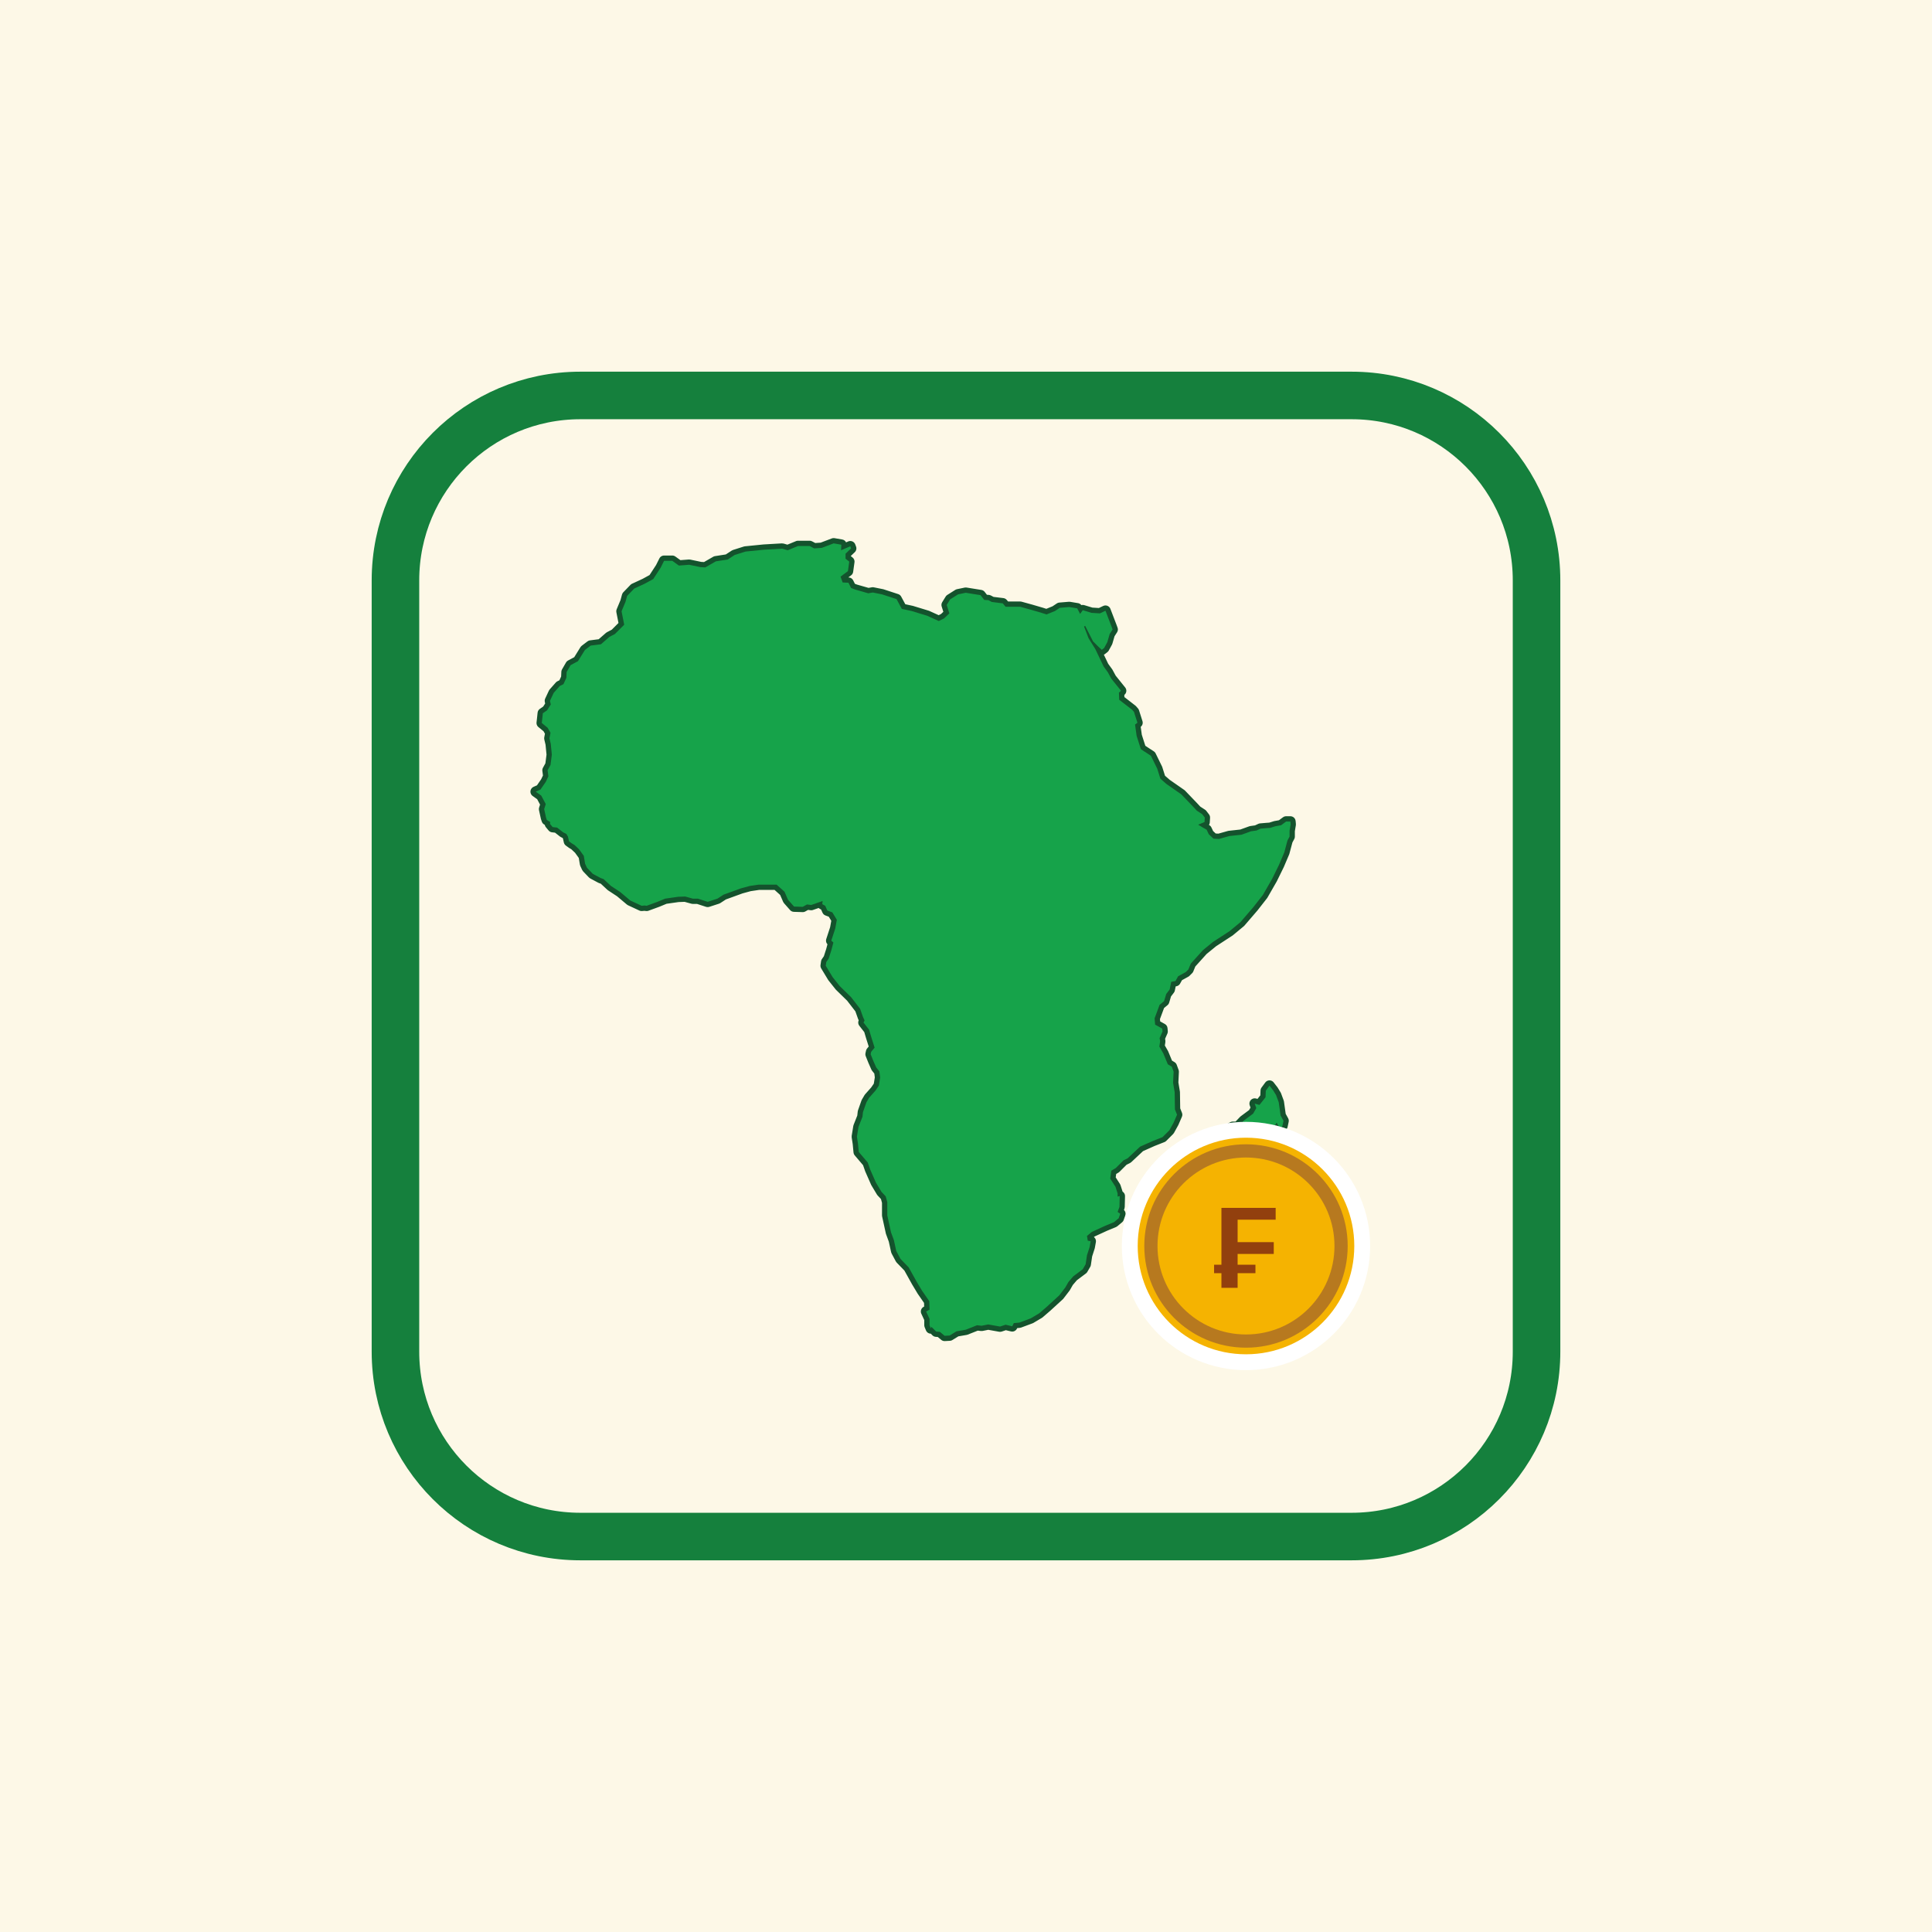
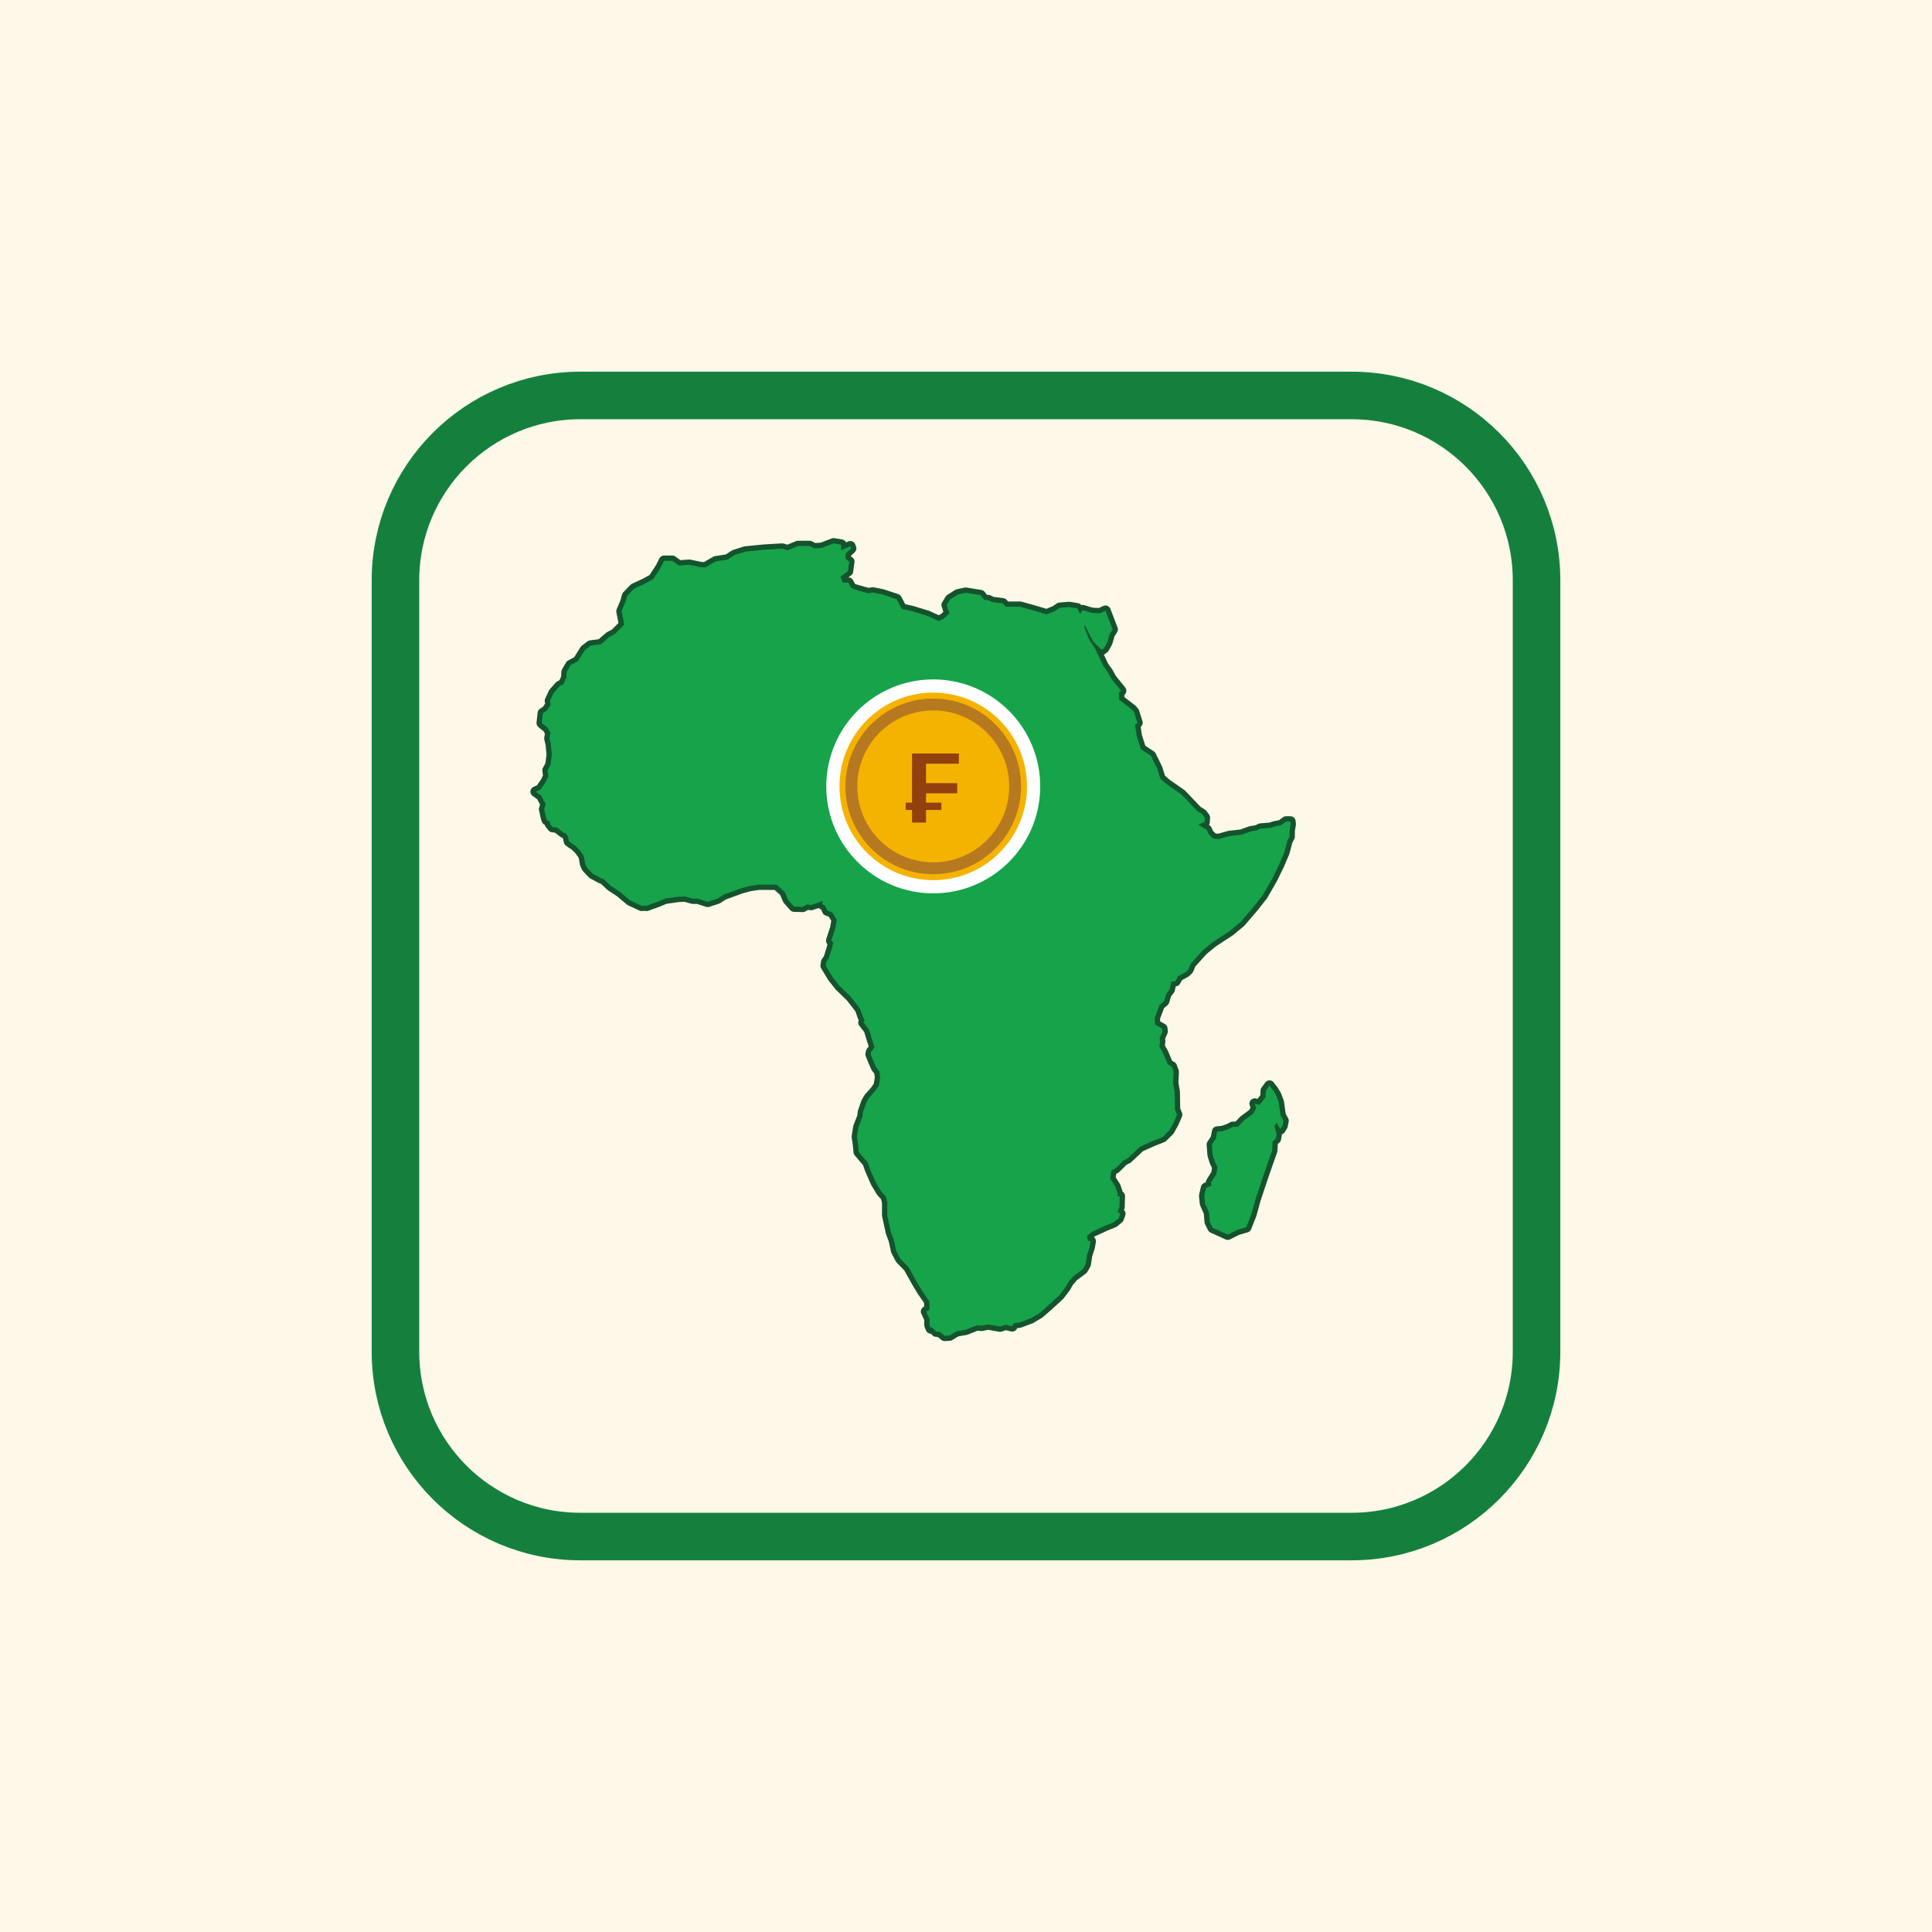
<svg xmlns="http://www.w3.org/2000/svg" viewBox="0 0 512 512">
  <rect width="512" height="512" fill="#fdf8e7" />
  <g transform="translate(76.8 76.8) scale(.7)">
    <rect width="512" height="512" fill="#fdf8e7" />
    <rect x="40" y="40" width="432" height="432" rx="70" fill="none" stroke="#15803d" stroke-width="18" />
    <path d="M307.3,255.2 L308.0,255.7 L323.1,264.1 L323.3,266.5 L329.3,270.7 L327.4,275.8 L327.6,278.2 L330.3,279.7 L330.4,280.8 L329.3,283.3 L329.5,284.5 L329.2,286.5 L330.7,289.1 L332.4,293.2 L333.9,294.1 L333.9,294.1 L330.6,296.6 L326.1,298.2 L323.6,298.1 L322.1,299.4 L319.2,299.5 L318.1,300.0 L313.1,298.8 L310.0,299.1 L308.9,293.5 L307.4,291.6 L306.6,290.4 L302.5,289.6 L300.2,288.4 L297.5,287.7 L295.9,287.0 L294.1,285.9 L294.1,285.9 L291.9,280.7 L289.5,278.4 L288.6,276.0 L289.1,273.8 L288.3,270.0 L290.0,269.8 L291.5,268.3 L293.2,266.1 L294.2,265.2 L294.1,263.9 L293.3,262.9 L293.0,261.3 L293.0,261.3 L294.2,260.8 L294.5,258.3 L292.8,256.0 L294.3,255.5 L298.8,255.5 L307.3,255.2ZM130.3,136.3 L130.3,136.6 L130.3,137.4 L130.2,143.7 L116.6,143.5 L116.7,154.1 L112.8,154.5 L111.8,156.6 L112.6,162.6 L96.3,162.6 L95.4,164.0 L95.6,162.2 L95.7,162.2 L105.0,161.9 L105.5,160.4 L107.2,158.5 L108.6,152.8 L114.4,148.3 L116.3,143.1 L117.6,142.7 L119.0,139.5 L122.5,139.1 L124.0,139.6 L125.9,139.6 L127.2,138.7 L129.8,138.5 L129.7,136.3 L130.3,136.3ZM288.3,270.0 L289.1,273.8 L288.6,276.0 L289.5,278.4 L291.9,280.7 L294.1,285.9 L294.1,285.9 L292.5,285.5 L286.9,286.2 L285.8,286.7 L284.6,289.4 L285.5,291.2 L284.8,296.1 L284.3,300.3 L285.4,301.0 L288.3,302.6 L289.5,301.9 L289.8,306.4 L286.6,306.3 L284.9,304.0 L283.4,302.3 L280.2,301.7 L279.3,299.5 L276.7,300.8 L273.4,300.2 L272.0,298.4 L269.4,298.0 L267.4,298.1 L267.2,296.8 L265.8,296.7 L263.9,296.4 L261.3,297.1 L259.5,297.0 L258.5,297.3 L258.7,292.4 L257.3,290.8 L257.0,288.3 L257.6,285.8 L256.8,284.2 L256.7,281.6 L251.6,281.6 L252.0,280.1 L249.9,280.1 L249.6,280.8 L247.1,281.0 L246.0,283.4 L245.4,284.5 L243.1,283.9 L241.7,284.5 L239.0,284.8 L237.4,282.6 L236.4,281.3 L235.2,278.8 L234.2,275.7 L222.0,275.6 L220.5,276.1 L219.3,276.1 L217.6,276.6 L217.0,275.3 L218.1,274.9 L218.2,273.1 L218.9,272.0 L220.4,271.1 L221.5,271.6 L222.9,270.0 L225.2,270.0 L225.4,271.2 L227.0,271.9 L229.4,269.3 L231.8,267.3 L232.9,266.0 L232.8,262.5 L234.6,258.5 L236.5,256.4 L239.2,254.4 L239.7,253.0 L239.8,251.5 L240.5,250.1 L240.2,247.7 L240.8,244.0 L241.6,241.4 L242.8,239.2 L243.1,236.7 L243.4,233.8 L245.1,231.7 L247.3,230.3 L250.7,231.8 L253.3,233.3 L256.4,233.7 L259.5,234.5 L260.7,232.0 L261.3,231.7 L263.2,232.1 L267.8,230.0 L269.5,230.9 L270.8,230.8 L271.4,229.8 L273.0,229.4 L276.1,229.8 L278.8,229.9 L280.1,229.5 L282.7,232.9 L284.5,233.4 L285.6,232.7 L287.6,233.0 L289.9,232.1 L290.9,233.9 L294.5,236.7 L294.5,236.7 L294.3,241.5 L295.9,242.1 L294.6,243.6 L293.0,244.7 L291.4,246.8 L290.5,248.8 L290.3,252.1 L289.3,253.7 L289.3,256.8 L288.1,258.0 L288.0,260.5 L287.4,260.8 L287.0,263.1 L288.1,265.0 L288.3,270.0ZM339.2,258.3 L336.8,254.8 L336.7,239.7 L340.3,235.0 L341.5,233.7 L344.1,233.6 L347.8,230.7 L353.3,230.5 L365.0,218.0 L367.9,214.5 L369.8,212.0 L369.8,209.8 L369.8,205.6 L369.8,203.9 L369.8,203.8 L369.8,203.8 L371.2,203.7 L373.1,203.1 L375.3,202.7 L377.2,201.3 L378.8,201.3 L378.9,202.4 L378.5,204.8 L378.5,207.0 L377.7,208.5 L376.5,213.0 L374.5,217.7 L371.9,223.0 L368.4,229.1 L364.8,233.7 L359.9,239.4 L355.8,242.8 L349.5,246.9 L345.7,250.0 L341.1,255.1 L340.2,257.3 L339.2,258.3ZM329.3,270.7 L323.3,266.5 L323.1,264.1 L308.0,255.7 L307.3,255.2 L307.2,250.8 L308.4,249.1 L310.5,246.4 L312.0,243.3 L310.2,238.6 L309.7,236.5 L307.7,233.6 L310.3,231.1 L313.1,228.4 L315.2,229.1 L315.2,231.4 L316.7,232.8 L319.6,232.8 L324.8,236.3 L326.1,236.3 L327.1,236.2 L328.0,236.7 L330.8,237.0 L332.0,235.3 L335.8,233.6 L337.5,235.0 L340.3,235.0 L336.7,239.7 L336.8,254.8 L339.2,258.3 L336.3,259.9 L335.3,261.7 L333.7,262.0 L333.1,264.9 L331.8,266.6 L331.0,269.3 L329.3,270.7ZM268.5,217.1 L265.3,215.2 L263.9,214.0 L263.6,212.7 L264.3,211.0 L264.3,209.3 L261.9,206.7 L261.4,204.9 L261.4,203.9 L259.9,202.7 L259.9,200.3 L259.0,198.7 L257.5,198.9 L258.0,197.4 L259.0,195.7 L258.6,194.0 L259.9,192.7 L259.1,191.7 L260.2,189.1 L262.1,186.1 L265.6,186.4 L265.4,169.9 L265.5,168.1 L270.3,168.1 L270.3,159.8 L287.0,159.8 L303.1,159.8 L319.6,159.8 L320.9,163.9 L320.0,164.6 L320.6,168.9 L322.2,173.9 L323.7,174.9 L326.0,176.4 L323.9,178.8 L320.9,179.5 L319.5,180.8 L319.1,183.5 L317.3,189.6 L317.8,191.3 L317.1,194.9 L315.4,199.0 L312.9,201.0 L311.1,204.2 L310.7,205.9 L308.8,207.1 L307.5,211.4 L307.6,215.2 L307.5,211.9 L307.0,211.8 L307.0,209.8 L306.5,208.3 L304.4,206.7 L303.9,203.7 L304.4,200.6 L302.5,200.3 L302.2,201.3 L299.7,201.5 L300.7,202.7 L301.0,205.2 L298.8,207.5 L296.7,210.5 L294.5,210.9 L291.0,208.5 L289.5,209.3 L289.0,210.6 L286.9,211.3 L286.8,212.2 L282.6,212.2 L282.1,211.3 L279.1,211.2 L277.6,211.9 L276.4,211.6 L274.3,209.1 L273.6,208.0 L270.6,208.6 L269.4,210.5 L268.4,214.2 L266.9,215.0 L265.6,215.4 L268.5,217.1ZM265.4,169.9 L265.6,186.4 L262.1,186.1 L260.2,189.1 L259.1,191.7 L259.9,192.7 L258.6,194.0 L259.0,195.7 L258.0,197.4 L257.5,198.9 L259.0,198.7 L259.9,200.3 L259.9,202.7 L261.4,203.9 L261.4,204.9 L258.8,205.7 L256.7,207.3 L253.7,211.9 L249.7,213.8 L245.7,213.5 L244.6,213.9 L245.0,215.4 L242.8,216.8 L241.0,218.5 L235.8,220.0 L234.8,219.1 L234.1,219.0 L233.3,220.1 L229.9,220.4 L230.5,219.3 L229.2,216.4 L228.6,214.7 L226.8,214.0 L224.4,211.6 L225.3,209.6 L227.2,210.0 L228.3,209.7 L230.7,209.8 L228.4,206.0 L228.5,203.2 L228.3,200.5 L226.6,197.8 L227.0,195.8 L224.4,195.8 L224.4,193.1 L222.6,191.5 L224.4,186.1 L229.7,182.1 L230.0,176.7 L231.6,168.3 L232.5,166.5 L230.7,165.1 L230.7,163.8 L229.1,162.7 L228.1,156.2 L232.3,153.9 L248.9,161.9 L265.4,169.9ZM234.3,370.1 L236.3,368.0 L237.9,369.1 L238.6,370.9 L240.5,371.2 L243.1,372.0 L245.3,371.7 L249.1,369.6 L249.1,354.2 L250.2,354.8 L252.6,358.8 L252.3,361.3 L253.2,362.8 L256.2,362.4 L258.2,360.5 L260.2,359.3 L261.2,357.3 L263.3,356.3 L265.0,356.8 L267.0,358.0 L270.4,358.2 L273.0,357.2 L273.5,355.9 L274.2,353.9 L276.5,353.6 L277.7,352.0 L279.1,349.3 L282.8,346.2 L288.7,343.1 L290.4,343.1 L292.4,343.8 L293.8,343.3 L296.0,343.8 L298.0,349.6 L299.1,352.6 L298.3,357.2 L298.7,358.7 L296.6,357.9 L295.4,358.2 L295.0,359.4 L293.9,361.0 L293.9,362.4 L296.4,364.7 L298.8,364.2 L299.7,362.4 L302.8,362.4 L301.8,365.5 L301.3,368.9 L300.2,370.8 L297.4,372.9 L296.6,373.5 L294.8,375.6 L293.6,377.7 L291.3,380.7 L286.6,385.0 L283.7,387.5 L280.5,389.4 L276.2,391.0 L274.1,391.2 L273.5,392.4 L271.0,391.8 L268.9,392.5 L264.4,391.7 L261.9,392.2 L260.2,392.0 L255.9,393.7 L252.4,394.3 L249.8,395.9 L247.9,396.0 L246.1,394.5 L244.7,394.4 L242.9,392.6 L242.7,393.2 L242.2,392.0 L242.2,389.6 L240.9,386.8 L242.2,386.1 L242.1,382.9 L239.4,379.0 L237.3,375.5 L237.3,375.5 L234.3,370.1ZM286.8,371.6 L288.3,372.9 L287.0,374.9 L286.3,376.3 L284.0,376.9 L283.2,378.2 L281.7,378.6 L278.6,375.5 L280.8,372.8 L283.1,371.2 L285.0,370.3 L286.8,371.6ZM296.0,343.8 L293.8,343.3 L292.4,343.8 L290.4,343.1 L288.7,343.1 L286.1,341.2 L282.8,340.6 L281.6,337.9 L281.6,336.5 L279.8,336.0 L275.1,331.5 L273.8,329.1 L273.0,328.3 L271.4,325.0 L276.0,325.4 L277.4,325.9 L278.8,325.8 L281.1,323.1 L284.7,319.7 L286.2,319.4 L286.7,317.9 L289.1,316.3 L292.2,315.7 L292.5,317.3 L295.9,317.2 L297.9,318.1 L298.8,319.1 L300.7,319.4 L302.9,320.7 L302.9,326.0 L302.1,328.9 L301.9,332.0 L302.6,333.2 L302.1,335.7 L301.5,336.0 L300.4,339.0 L296.0,343.8ZM288.7,343.1 L282.8,346.2 L279.1,349.3 L277.7,352.0 L276.5,353.6 L274.2,353.9 L273.5,355.9 L273.0,357.2 L270.4,358.2 L267.0,358.0 L265.0,356.8 L263.3,356.3 L261.2,357.3 L260.2,359.3 L258.2,360.5 L256.2,362.4 L253.2,362.8 L252.3,361.3 L252.6,358.8 L250.2,354.8 L249.1,354.2 L249.1,342.1 L253.2,341.9 L253.3,327.1 L256.4,327.0 L262.8,325.5 L264.4,327.3 L267.0,325.6 L268.3,325.6 L270.6,324.7 L271.4,325.0 L273.0,328.3 L273.8,329.1 L275.1,331.5 L279.8,336.0 L281.6,336.5 L281.6,337.9 L282.8,340.6 L286.1,341.2 L288.7,343.1ZM249.1,354.2 L249.1,369.6 L245.3,371.7 L243.1,372.0 L240.5,371.2 L238.6,370.9 L237.9,369.1 L236.3,368.0 L234.3,370.1 L231.2,366.9 L229.6,363.9 L228.7,359.8 L227.6,356.8 L226.2,350.4 L226.2,345.4 L225.6,343.2 L224.0,341.5 L221.9,338.0 L219.7,333.0 L218.8,330.4 L215.4,326.4 L215.1,323.2 L217.1,322.4 L219.6,321.7 L222.3,321.8 L224.8,323.7 L225.4,323.4 L242.3,323.2 L245.2,325.2 L255.2,325.8 L262.9,324.1 L266.3,323.2 L269.0,323.4 L270.6,324.3 L270.6,324.7 L268.3,325.6 L267.0,325.6 L264.4,327.3 L262.8,325.5 L256.4,327.0 L253.3,327.1 L253.2,341.9 L249.1,342.1 L249.1,354.2ZM96.9,194.7 L95.2,191.5 L93.1,190.0 L94.9,189.2 L96.9,186.3 L97.9,184.2 L99.3,182.9 L101.4,183.2 L103.4,182.3 L105.8,182.3 L107.7,183.5 L110.5,184.6 L113.0,187.6 L115.8,190.5 L116.0,193.1 L116.8,195.5 L118.3,196.6 L118.7,198.2 L118.5,199.5 L117.9,199.8 L115.6,199.4 L115.3,199.9 L114.4,200.0 L111.4,199.0 L109.4,198.9 L101.7,198.8 L100.6,199.2 L99.2,199.1 L97.0,199.8 L96.3,196.6 L100.1,196.7 L101.1,196.1 L101.9,196.1 L103.4,195.1 L105.2,196.0 L107.0,196.1 L108.8,195.1 L108.0,193.9 L106.6,194.6 L105.3,194.6 L103.7,193.6 L102.3,193.6 L101.4,194.6 L96.9,194.7ZM118.5,199.5 L118.7,198.2 L118.3,196.6 L116.8,195.5 L116.0,193.1 L115.8,190.5 L117.2,189.7 L117.9,187.3 L119.2,187.2 L122.1,188.4 L124.4,187.5 L126.0,187.8 L126.7,186.9 L143.3,186.8 L144.3,183.9 L143.5,183.4 L141.5,165.5 L139.5,147.5 L145.9,147.4 L159.9,156.5 L173.9,165.6 L174.9,167.5 L177.5,168.7 L179.4,169.4 L179.5,172.0 L184.1,171.6 L184.1,181.2 L181.8,184.0 L181.5,186.5 L177.8,187.2 L172.1,187.6 L170.6,189.0 L167.9,189.2 L165.2,189.2 L164.2,188.4 L161.9,189.0 L158.0,190.7 L157.2,192.0 L154.0,193.9 L153.5,195.0 L151.7,195.8 L149.7,195.3 L148.6,196.3 L148.0,199.1 L144.7,202.6 L144.7,204.0 L143.6,205.7 L143.9,208.2 L142.2,208.8 L141.2,209.3 L140.6,207.5 L139.4,208.0 L138.6,207.9 L137.9,209.1 L134.7,209.1 L133.5,208.5 L133.0,208.8 L131.7,207.6 L131.9,206.4 L131.4,205.9 L130.5,206.3 L130.7,205.0 L131.5,203.9 L129.8,202.2 L129.3,201.0 L128.4,200.1 L127.6,200.0 L126.6,200.6 L125.2,201.1 L124.1,202.0 L122.3,201.7 L121.2,200.6 L120.5,200.5 L119.4,201.1 L118.7,201.1 L118.5,199.5ZM95.4,164.0 L96.3,162.6 L112.6,162.6 L111.8,156.6 L112.8,154.5 L116.7,154.1 L116.6,143.5 L130.2,143.7 L130.3,137.4 L145.9,147.4 L139.5,147.5 L141.5,165.5 L143.5,183.4 L144.3,183.9 L143.3,186.8 L126.7,186.9 L126.0,187.8 L124.4,187.5 L122.1,188.4 L119.2,187.2 L117.9,187.3 L117.2,189.7 L115.8,190.5 L113.0,187.6 L110.5,184.6 L107.7,183.5 L105.8,182.3 L103.4,182.3 L101.4,183.2 L99.3,182.9 L97.9,184.2 L97.6,181.9 L98.7,179.9 L99.2,176.0 L98.8,171.9 L98.3,169.8 L98.7,167.7 L97.6,165.8 L95.4,164.0ZM177.5,225.2 L174.1,225.7 L173.1,222.9 L173.3,213.3 L172.4,212.5 L172.3,210.4 L170.8,209.0 L169.6,207.7 L170.1,205.5 L171.5,205.1 L172.4,203.3 L174.4,202.9 L175.3,201.6 L176.7,200.4 L178.2,200.4 L181.4,202.8 L181.2,204.2 L182.1,206.6 L181.3,208.3 L181.8,209.4 L179.7,212.0 L178.5,213.3 L177.7,215.9 L177.8,218.5 L177.5,225.2ZM228.1,156.2 L229.1,162.7 L230.7,163.8 L230.7,165.1 L232.5,166.5 L231.6,168.3 L230.0,176.7 L229.7,182.1 L224.4,186.1 L222.6,191.5 L224.4,193.1 L224.4,195.8 L227.0,195.8 L226.6,197.8 L225.4,198.0 L225.3,199.4 L224.5,199.5 L221.7,194.9 L220.7,194.7 L217.5,197.1 L214.3,195.9 L212.0,195.6 L210.8,196.2 L208.4,196.1 L205.9,197.8 L203.8,197.9 L198.8,195.8 L196.8,196.8 L194.7,196.7 L193.1,195.2 L189.0,193.6 L184.5,194.1 L183.4,195.0 L182.8,197.4 L181.7,199.1 L181.4,202.8 L178.2,200.4 L176.7,200.4 L175.3,201.6 L175.4,198.8 L170.6,197.8 L170.5,195.8 L168.1,193.1 L167.6,191.2 L167.9,189.2 L170.6,189.0 L172.1,187.6 L177.8,187.2 L181.5,186.5 L181.8,184.0 L184.1,181.2 L184.1,171.6 L190.0,169.8 L202.0,161.6 L216.2,153.7 L222.8,155.5 L225.1,157.8 L228.1,156.2ZM177.5,225.2 L177.8,218.5 L177.7,215.9 L178.5,213.3 L179.7,212.0 L181.8,209.4 L181.3,208.3 L182.1,206.6 L181.2,204.2 L181.4,202.8 L181.7,199.1 L182.8,197.4 L183.4,195.0 L184.5,194.1 L189.0,193.6 L193.1,195.2 L194.7,196.7 L196.8,196.8 L198.8,195.8 L203.8,197.9 L205.9,197.8 L208.4,196.1 L210.8,196.2 L212.0,195.6 L214.3,195.9 L217.5,197.1 L220.7,194.7 L221.7,194.9 L224.5,199.5 L225.3,199.4 L226.9,201.0 L226.5,201.8 L226.3,203.2 L222.8,206.4 L221.7,209.0 L221.1,211.2 L220.2,212.1 L219.4,215.0 L217.1,216.7 L216.5,218.8 L215.6,220.5 L215.2,222.2 L212.3,223.6 L210.0,221.9 L208.4,222.0 L205.9,224.4 L204.7,224.5 L202.8,228.5 L201.7,231.4 L197.4,232.9 L195.8,232.7 L194.2,233.6 L190.9,233.5 L188.6,230.9 L187.3,227.9 L184.3,225.2 L181.2,225.2 L177.5,225.2ZM226.6,197.8 L228.3,200.5 L228.5,203.2 L228.4,206.0 L230.7,209.8 L228.3,209.7 L227.2,210.0 L225.3,209.6 L224.4,211.6 L226.8,214.0 L228.6,214.7 L229.2,216.4 L230.5,219.3 L229.9,220.4 L227.8,224.6 L226.8,225.4 L226.5,228.6 L226.9,230.3 L226.5,231.6 L228.5,233.8 L228.9,235.3 L230.4,237.4 L232.3,238.7 L232.5,240.6 L232.9,241.8 L232.6,244.1 L229.3,243.1 L226.0,242.0 L220.7,241.8 L220.2,241.6 L217.7,242.1 L215.2,241.6 L213.2,241.9 L206.5,241.8 L207.1,238.5 L205.4,235.7 L203.5,235.0 L202.7,233.2 L201.6,232.6 L201.7,231.4 L202.8,228.5 L204.7,224.5 L205.9,224.4 L208.4,222.0 L210.0,221.9 L212.3,223.6 L215.2,222.2 L215.6,220.5 L216.5,218.8 L217.1,216.7 L219.4,215.0 L220.2,212.1 L221.1,211.2 L221.7,209.0 L222.8,206.4 L226.3,203.2 L226.5,201.8 L226.9,201.0 L225.3,199.4 L225.4,198.0 L226.6,197.8ZM170.1,205.5 L169.6,207.7 L170.8,209.0 L172.3,210.4 L172.4,212.5 L173.3,213.3 L173.1,222.9 L174.1,225.7 L170.8,226.6 L169.8,225.2 L168.7,222.5 L168.4,220.5 L169.3,216.7 L168.3,215.2 L167.9,211.9 L167.9,208.9 L166.1,206.8 L166.5,205.5 L170.1,205.5ZM166.5,205.5 L166.1,206.8 L167.9,208.9 L167.9,211.9 L168.3,215.2 L169.3,216.7 L168.4,220.5 L168.7,222.5 L169.8,225.2 L170.8,226.6 L164.2,229.0 L161.9,230.5 L158.2,231.7 L154.5,230.5 L154.7,228.9 L152.9,225.3 L154.0,220.6 L155.7,217.1 L154.6,211.2 L154.0,208.0 L154.1,205.7 L161.4,205.5 L163.2,205.8 L164.5,205.1 L166.5,205.5ZM133.0,208.8 L133.5,208.5 L134.7,209.1 L137.9,209.1 L138.6,207.9 L139.4,208.0 L140.6,207.5 L141.2,209.3 L142.2,208.8 L143.9,208.2 L145.8,209.1 L146.5,210.4 L148.4,211.3 L149.8,210.3 L151.8,210.1 L154.6,211.2 L155.7,217.1 L154.0,220.6 L152.9,225.3 L154.7,228.9 L154.5,230.5 L152.6,230.5 L149.7,229.7 L147.0,229.8 L142.1,230.5 L139.2,231.7 L135.1,233.2 L134.3,233.1 L134.6,229.7 L135.0,229.2 L134.9,227.5 L133.1,225.8 L131.8,225.5 L130.6,224.4 L131.5,222.5 L131.1,220.5 L131.3,219.3 L131.9,219.3 L132.2,217.5 L131.9,216.7 L132.3,216.1 L133.8,215.6 L132.8,212.3 L131.8,210.6 L132.1,209.2 L133.0,208.8ZM109.4,198.9 L111.4,199.0 L114.4,200.0 L115.3,199.9 L115.6,199.4 L117.9,199.8 L118.5,199.5 L118.7,201.1 L119.4,201.1 L120.5,200.5 L121.2,200.6 L122.3,201.7 L124.1,202.0 L125.2,201.1 L126.6,200.6 L127.6,200.0 L128.4,200.1 L129.3,201.0 L129.8,202.2 L131.5,203.9 L130.7,205.0 L130.5,206.3 L131.4,205.9 L131.9,206.4 L131.7,207.6 L133.0,208.8 L132.1,209.2 L131.8,210.6 L132.8,212.3 L133.8,215.6 L132.3,216.1 L131.9,216.7 L132.2,217.5 L131.9,219.3 L131.3,219.3 L130.1,219.2 L129.2,220.9 L128.1,220.9 L127.3,220.0 L127.5,218.3 L125.8,215.8 L124.7,216.2 L123.8,216.3 L122.7,216.6 L122.7,215.0 L122.1,213.9 L122.2,212.7 L121.3,211.0 L120.1,209.5 L116.8,209.5 L115.8,210.3 L114.7,210.4 L114.0,211.3 L113.5,212.4 L111.3,214.3 L109.5,211.8 L107.8,210.2 L106.8,209.6 L105.7,208.8 L105.3,207.0 L104.7,206.0 L103.5,205.4 L105.3,203.3 L106.6,203.4 L107.7,202.7 L108.6,202.7 L109.2,202.2 L108.9,200.8 L109.3,200.3 L109.4,198.9ZM97.0,199.8 L99.2,199.1 L100.6,199.2 L101.7,198.8 L109.4,198.9 L109.3,200.3 L108.9,200.8 L109.2,202.2 L108.6,202.7 L107.7,202.7 L106.6,203.4 L105.3,203.3 L103.5,205.4 L101.2,203.6 L99.5,203.4 L98.5,202.2 L98.6,201.5 L97.3,200.7 L97.0,199.8ZM131.3,219.3 L131.1,220.5 L131.5,222.5 L130.6,224.4 L131.8,225.5 L133.1,225.8 L134.9,227.5 L135.0,229.2 L134.6,229.7 L134.3,233.1 L133.2,233.2 L128.9,231.2 L125.1,228.0 L121.6,225.7 L118.8,223.1 L119.8,221.7 L120.0,220.5 L121.9,218.3 L123.8,216.3 L124.7,216.2 L125.8,215.8 L127.5,218.3 L127.3,220.0 L128.1,220.9 L129.2,220.9 L130.1,219.2 L131.3,219.3ZM111.3,214.3 L113.5,212.4 L114.0,211.3 L114.7,210.4 L115.8,210.3 L116.8,209.5 L120.1,209.5 L121.3,211.0 L122.2,212.7 L122.1,213.9 L122.7,215.0 L122.7,216.6 L123.8,216.3 L121.9,218.3 L120.0,220.5 L119.8,221.7 L118.8,223.1 L117.7,222.7 L114.7,221.1 L112.5,218.8 L111.8,217.3 L111.3,214.3ZM143.9,208.2 L143.6,205.7 L144.7,204.0 L144.7,202.6 L148.0,199.1 L148.6,196.3 L149.7,195.3 L151.7,195.8 L153.5,195.0 L154.0,193.9 L157.2,192.0 L158.0,190.7 L161.9,189.0 L164.2,188.4 L165.2,189.2 L167.9,189.2 L167.6,191.2 L168.1,193.1 L170.5,195.8 L170.6,197.8 L175.4,198.8 L175.3,201.6 L174.4,202.9 L172.4,203.3 L171.5,205.1 L170.1,205.5 L166.5,205.5 L164.5,205.1 L163.2,205.8 L161.4,205.5 L154.1,205.7 L154.0,208.0 L154.6,211.2 L151.8,210.1 L149.8,210.3 L148.4,211.3 L146.5,210.4 L145.8,209.1 L143.9,208.2ZM280.1,229.5 L278.8,229.9 L276.1,229.8 L273.0,229.4 L271.4,229.8 L270.8,230.8 L269.5,230.9 L267.8,230.0 L263.2,232.1 L261.3,231.7 L260.7,232.0 L259.5,234.5 L256.4,233.7 L253.3,233.3 L250.7,231.8 L247.3,230.3 L245.1,231.7 L243.4,233.8 L243.1,236.7 L240.4,236.5 L237.6,235.8 L235.1,238.0 L232.9,241.8 L232.5,240.6 L232.3,238.7 L230.4,237.4 L228.9,235.3 L228.5,233.8 L226.5,231.6 L226.9,230.3 L226.5,228.6 L226.8,225.4 L227.8,224.6 L229.9,220.4 L233.3,220.1 L234.1,219.0 L234.8,219.1 L235.8,220.0 L241.0,218.5 L242.8,216.8 L245.0,215.4 L244.6,213.9 L245.7,213.5 L249.7,213.8 L253.7,211.9 L256.7,207.3 L258.8,205.7 L261.4,204.9 L261.9,206.7 L264.3,209.3 L264.3,211.0 L263.6,212.7 L263.9,214.0 L265.3,215.2 L268.5,217.1 L270.8,218.7 L270.8,220.1 L273.6,222.2 L275.3,224.0 L276.4,226.5 L279.5,228.2 L280.1,229.5ZM243.1,236.7 L242.8,239.2 L241.6,241.4 L240.8,244.0 L240.2,247.7 L240.5,250.1 L239.8,251.5 L239.7,253.0 L239.2,254.4 L236.5,256.4 L234.6,258.5 L232.8,262.5 L232.9,266.0 L231.8,267.3 L229.4,269.3 L227.0,271.9 L225.4,271.2 L225.2,270.0 L222.9,270.0 L221.5,271.6 L220.4,271.1 L218.8,269.7 L217.6,270.4 L215.9,272.2 L212.5,267.8 L215.6,265.5 L214.1,262.8 L215.5,261.7 L218.3,261.2 L218.6,259.4 L220.8,261.4 L224.5,261.5 L225.8,259.6 L226.3,256.8 L225.9,253.6 L223.9,251.1 L225.7,246.3 L224.7,245.5 L221.6,245.8 L220.4,243.6 L220.7,241.8 L226.0,242.0 L229.3,243.1 L232.6,244.1 L232.9,241.8 L235.1,238.0 L237.6,235.8 L240.4,236.5 L243.1,236.7ZM213.2,241.9 L215.2,241.6 L217.7,242.1 L220.2,241.6 L220.7,241.8 L220.4,243.6 L221.6,245.8 L224.7,245.5 L225.7,246.3 L223.9,251.1 L225.9,253.6 L226.3,256.8 L225.8,259.6 L224.5,261.5 L220.8,261.4 L218.6,259.4 L218.3,261.2 L215.5,261.7 L214.1,262.8 L215.6,265.5 L212.5,267.8 L208.2,263.6 L205.5,260.2 L202.9,255.9 L203.1,254.5 L204.0,253.2 L205.0,250.1 L205.8,247.1 L207.2,246.8 L213.3,246.9 L213.2,241.9ZM206.5,241.8 L213.2,241.9 L213.3,246.9 L207.2,246.8 L205.8,247.1 L205.0,246.4 L206.5,241.8ZM294.1,285.9 L295.9,287.0 L297.5,287.7 L300.2,288.4 L302.5,289.6 L304.5,291.5 L305.6,295.0 L304.8,296.1 L304.0,299.5 L304.8,303.0 L303.5,304.4 L302.2,308.3 L304.4,309.3 L291.8,312.8 L292.2,315.7 L289.1,316.3 L286.7,317.9 L286.2,319.4 L284.7,319.7 L281.1,323.1 L278.8,325.8 L277.4,325.9 L276.0,325.4 L271.4,325.0 L270.6,324.7 L270.6,324.3 L269.0,323.4 L266.3,323.2 L262.9,324.1 L260.1,321.5 L257.3,318.1 L257.5,304.9 L266.2,304.9 L265.8,303.5 L266.5,301.9 L265.7,300.0 L266.2,298.0 L265.8,296.7 L267.2,296.8 L267.4,298.1 L269.4,298.0 L272.0,298.4 L273.4,300.2 L276.7,300.8 L279.3,299.5 L280.2,301.7 L283.4,302.3 L284.9,304.0 L286.6,306.3 L289.8,306.4 L289.5,301.9 L288.3,302.6 L285.4,301.0 L284.3,300.3 L284.8,296.1 L285.5,291.2 L284.6,289.4 L285.8,286.7 L286.9,286.2 L292.5,285.5 L294.1,285.9ZM302.5,289.6 L306.6,290.4 L307.4,291.6 L308.9,293.5 L310.0,299.1 L308.9,302.3 L310.0,307.7 L311.5,307.7 L313.0,309.0 L314.7,312.0 L315.1,317.3 L313.3,318.2 L312.0,321.1 L309.3,318.5 L309.0,315.6 L309.8,313.7 L309.6,312.0 L308.0,311.0 L306.8,311.3 L304.4,309.3 L302.2,308.3 L303.5,304.4 L304.8,303.0 L304.0,299.5 L304.8,296.1 L305.6,295.0 L304.5,291.5 L302.5,289.6ZM310.0,299.1 L313.1,298.8 L318.1,300.0 L319.2,299.5 L322.1,299.4 L323.6,298.1 L326.1,298.2 L330.6,296.6 L333.9,294.1 L333.9,294.1 L333.9,294.1 L334.6,296.0 L334.4,300.2 L335.0,303.8 L335.1,310.3 L335.9,312.3 L334.6,315.3 L333.0,318.2 L330.4,320.8 L326.6,322.3 L321.9,324.4 L317.2,328.8 L315.6,329.6 L312.7,332.5 L311.0,333.5 L310.6,336.5 L312.6,339.6 L313.4,342.1 L313.4,343.3 L314.2,343.1 L314.1,347.2 L313.4,349.1 L314.4,349.8 L313.8,351.5 L312.0,353.0 L308.6,354.4 L303.6,356.7 L301.8,358.2 L302.1,360.0 L303.2,360.2 L302.8,362.4 L299.7,362.4 L299.3,360.6 L298.7,358.7 L298.3,357.2 L299.1,352.6 L298.0,349.6 L296.0,343.8 L300.4,339.0 L301.5,336.0 L302.1,335.7 L302.6,333.2 L301.9,332.0 L302.1,328.9 L302.9,326.0 L302.9,320.7 L300.7,319.4 L298.8,319.1 L297.9,318.1 L295.9,317.2 L292.5,317.3 L292.2,315.7 L291.8,312.8 L304.4,309.3 L306.8,311.3 L308.0,311.0 L309.6,312.0 L309.8,313.7 L309.0,315.6 L309.3,318.5 L312.0,321.1 L313.3,318.2 L315.1,317.3 L314.7,312.0 L313.0,309.0 L311.5,307.7 L310.0,307.7 L308.9,302.3 L310.0,299.1ZM299.7,362.4 L298.8,364.2 L296.4,364.7 L293.9,362.4 L293.9,361.0 L295.0,359.4 L295.4,358.2 L296.6,357.9 L298.7,358.7 L299.3,360.6 L299.7,362.4ZM220.4,271.1 L218.9,272.0 L218.2,273.1 L218.1,274.9 L217.0,275.3 L215.9,272.2 L217.6,270.4 L218.8,269.7 L220.4,271.1ZM217.6,276.6 L219.3,276.1 L220.5,276.1 L222.0,275.6 L234.2,275.7 L235.2,278.8 L236.4,281.3 L237.4,282.6 L239.0,284.8 L241.7,284.5 L243.1,283.9 L245.4,284.5 L246.0,283.4 L247.1,281.0 L249.6,280.8 L249.9,280.1 L252.0,280.1 L251.6,281.6 L256.7,281.6 L256.8,284.2 L257.6,285.8 L257.0,288.3 L257.3,290.8 L258.7,292.4 L258.5,297.3 L259.5,297.0 L261.3,297.1 L263.9,296.4 L265.8,296.7 L266.2,298.0 L265.7,300.0 L266.5,301.9 L265.8,303.5 L266.2,304.9 L257.5,304.9 L257.3,318.1 L260.1,321.5 L262.9,324.1 L255.2,325.8 L245.2,325.2 L242.3,323.2 L225.4,323.4 L224.8,323.7 L222.3,321.8 L219.6,321.7 L217.1,322.4 L215.1,323.2 L214.7,320.6 L215.3,316.9 L216.8,313.1 L217.0,311.3 L218.3,307.6 L219.3,305.9 L221.7,303.2 L223.0,301.3 L223.5,298.2 L223.2,295.9 L222.0,294.4 L220.9,291.9 L219.9,289.4 L220.1,288.5 L221.4,286.9 L220.1,282.8 L219.3,280.1 L217.2,277.4 L217.6,276.6ZM293.0,261.3 L293.3,262.9 L294.1,263.9 L294.2,265.2 L293.2,266.1 L291.5,268.3 L290.0,269.8 L288.3,270.0 L288.1,265.0 L287.0,263.1 L289.5,263.4 L290.8,261.0 L293.0,261.3ZM372.3,303.1 L373.4,304.9 L374.4,307.6 L375.1,312.6 L376.2,314.6 L375.8,316.5 L375.0,317.8 L373.6,315.3 L372.8,316.6 L373.6,319.6 L373.3,321.4 L372.1,322.4 L371.9,325.9 L370.2,330.7 L368.2,336.5 L365.6,344.3 L364.0,350.1 L362.1,354.9 L358.7,355.9 L355.1,357.7 L352.7,356.6 L349.4,355.1 L348.3,352.9 L348.0,349.3 L346.5,345.9 L346.2,343.0 L346.9,340.0 L348.8,339.2 L348.8,337.9 L350.8,334.7 L351.2,332.1 L350.2,330.1 L349.4,327.5 L349.1,323.6 L350.6,321.3 L351.1,318.7 L353.2,318.5 L355.5,317.7 L357.0,316.9 L358.9,316.9 L361.2,314.5 L364.7,311.9 L365.9,309.8 L365.3,308.1 L367.1,308.6 L369.4,305.7 L369.5,303.2 L370.9,301.3 L372.3,303.1ZM96.9,194.7 L101.4,194.6 L102.3,193.6 L103.7,193.6 L105.3,194.6 L106.6,194.6 L108.0,193.9 L108.8,195.1 L107.0,196.1 L105.2,196.0 L103.4,195.1 L101.9,196.1 L101.1,196.1 L100.1,196.7 L96.3,196.6 L96.9,194.7ZM205.8,125.3 L204.0,117.8 L201.4,116.1 L201.4,115.1 L198.0,112.7 L197.6,109.5 L200.2,107.2 L201.2,103.8 L200.5,99.8 L201.4,97.7 L205.9,96.0 L208.8,96.5 L208.7,98.6 L212.2,97.1 L212.5,97.9 L210.4,99.9 L210.4,101.8 L211.8,102.9 L211.3,106.5 L208.5,108.6 L209.3,110.8 L211.5,110.9 L212.5,112.9 L214.1,113.5 L213.9,116.7 L211.8,117.9 L210.6,119.2 L207.7,120.8 L208.2,122.6 L207.8,124.3 L205.8,125.3ZM130.3,137.4 L130.3,136.6 L130.3,136.3 L130.3,131.4 L137.0,128.3 L141.2,127.7 L144.6,126.6 L146.2,124.5 L151.0,122.8 L151.2,119.7 L153.6,119.4 L155.5,117.8 L160.9,117.1 L161.7,115.5 L160.6,114.6 L159.1,110.3 L158.9,107.7 L157.3,105.1 L161.3,102.8 L165.8,102.1 L168.4,100.4 L172.5,99.1 L179.5,98.4 L186.4,98.0 L188.5,98.6 L192.4,97.0 L196.8,97.0 L198.5,97.9 L201.4,97.7 L200.5,99.8 L201.2,103.8 L200.2,107.2 L197.6,109.5 L198.0,112.7 L201.4,115.1 L201.4,116.1 L204.0,117.8 L205.8,125.3 L207.1,128.9 L207.3,130.9 L206.6,134.3 L206.9,136.2 L206.4,138.4 L206.7,141.1 L205.1,142.8 L207.6,145.8 L207.7,147.6 L209.2,149.9 L211.1,149.2 L214.4,151.1 L216.2,153.7 L202.0,161.6 L190.0,169.8 L184.1,171.6 L179.5,172.0 L179.4,169.4 L177.5,168.7 L174.9,167.5 L173.9,165.6 L159.9,156.5 L145.9,147.4 L130.3,137.4ZM317.8,191.3 L317.3,189.6 L319.1,183.5 L319.5,180.8 L320.9,179.5 L323.9,178.8 L326.0,176.4 L328.4,181.3 L329.6,185.1 L331.9,187.1 L337.5,191.0 L339.8,193.4 L342.1,195.8 L343.4,197.2 L345.4,198.5 L344.2,199.5 L342.4,199.1 L341.0,197.8 L339.3,195.3 L337.4,194.0 L336.4,192.6 L332.7,190.9 L329.9,190.9 L328.9,190.0 L326.4,191.0 L323.9,189.1 L322.6,192.2 L317.8,191.3ZM157.3,105.1 L158.9,107.7 L159.1,110.3 L160.6,114.6 L161.7,115.5 L160.9,117.1 L155.5,117.8 L153.6,119.4 L151.2,119.7 L151.0,122.8 L146.2,124.5 L144.6,126.6 L141.2,127.7 L137.0,128.3 L130.3,131.4 L130.3,136.3 L129.7,136.3 L129.8,138.5 L127.2,138.7 L125.9,139.6 L124.0,139.6 L122.5,139.1 L119.0,139.5 L117.6,142.7 L116.3,143.1 L114.4,148.3 L108.6,152.8 L107.2,158.5 L105.5,160.4 L105.0,161.9 L95.7,162.2 L95.6,162.2 L95.8,160.3 L97.4,159.2 L98.8,157.0 L98.5,155.6 L99.9,152.6 L102.2,150.0 L103.6,149.3 L104.7,146.9 L104.8,144.7 L106.3,142.1 L109.1,140.6 L111.7,136.4 L111.8,136.3 L113.9,134.7 L117.8,134.2 L121.0,131.4 L123.1,130.3 L126.6,126.8 L125.6,121.7 L127.1,118.1 L127.7,115.9 L130.4,113.1 L134.5,111.2 L137.6,109.5 L140.4,105.2 L141.7,102.6 L144.8,102.6 L147.3,104.4 L151.2,104.1 L155.5,105.0 L157.3,105.1ZM319.6,159.8 L303.1,159.8 L287.0,159.8 L270.3,159.8 L270.3,144.5 L270.3,129.7 L269.0,126.4 L270.1,123.8 L269.5,122.0 L271.0,120.0 L276.5,120.0 L280.5,121.1 L284.6,122.3 L286.5,122.9 L289.7,121.6 L291.5,120.4 L295.1,120.1 L298.1,120.6 L299.2,122.7 L300.2,121.3 L303.5,122.3 L306.7,122.5 L308.8,121.5 L308.8,121.5 L311.1,127.5 L311.5,128.6 L310.4,130.3 L309.5,133.4 L308.3,135.6 L307.4,136.3 L306.0,135.0 L304.1,133.1 L301.1,127.2 L300.7,127.5 L302.4,131.9 L305.0,136.1 L308.1,142.6 L309.7,144.8 L311.0,147.2 L314.7,151.8 L313.9,152.5 L314.0,155.2 L318.9,159.0 L319.6,159.8ZM270.3,159.8 L270.3,168.1 L265.5,168.1 L265.4,169.9 L248.9,161.9 L232.3,153.9 L228.1,156.2 L225.1,157.8 L222.8,155.5 L216.2,153.7 L214.4,151.1 L211.1,149.2 L209.2,149.9 L207.7,147.6 L207.6,145.8 L205.1,142.8 L206.7,141.1 L206.4,138.4 L206.9,136.2 L206.6,134.3 L207.3,130.9 L207.1,128.9 L205.8,125.3 L207.8,124.3 L208.2,122.6 L207.7,120.8 L210.6,119.2 L211.8,117.9 L213.9,116.7 L214.1,113.5 L219.0,114.9 L220.7,114.6 L224.2,115.3 L229.7,117.1 L231.7,120.8 L235.4,121.6 L241.3,123.4 L245.7,125.4 L247.7,124.4 L249.7,122.5 L248.7,119.3 L250.0,117.2 L253.0,115.3 L255.9,114.7 L261.5,115.6 L262.9,117.4 L264.5,117.5 L265.8,118.2 L269.9,118.7 L271.0,120.0 L269.5,122.0 L270.1,123.8 L269.0,126.4 L270.3,129.7 L270.3,144.5 L270.3,159.8ZM365.0,218.0 L353.3,230.5 L347.8,230.7 L344.1,233.6 L341.5,233.7 L340.3,235.0 L337.5,235.0 L335.8,233.6 L332.0,235.3 L330.8,237.0 L328.0,236.7 L327.1,236.2 L326.1,236.3 L324.8,236.3 L319.6,232.8 L316.7,232.8 L315.2,231.4 L315.2,229.1 L313.1,228.4 L310.6,223.8 L308.7,222.9 L308.0,221.2 L305.9,219.2 L303.3,218.9 L304.8,216.5 L307.0,216.4 L307.6,215.2 L307.5,211.4 L308.8,207.1 L310.7,205.9 L311.1,204.2 L312.9,201.0 L315.4,199.0 L317.1,194.9 L317.8,191.3 L322.6,192.2 L323.9,189.1 L326.4,191.0 L328.9,190.0 L329.9,190.9 L332.7,190.9 L336.4,192.6 L337.4,194.0 L339.3,195.3 L341.0,197.8 L342.4,199.1 L340.9,201.0 L339.5,202.9 L339.9,204.1 L339.9,205.3 L342.2,205.4 L343.3,205.1 L344.2,205.8 L343.3,207.3 L344.8,209.6 L346.3,211.6 L347.9,213.1 L361.5,218.0 L365.0,218.0ZM342.4,199.1 L344.2,199.5 L345.4,198.5 L346.4,199.8 L346.3,201.5 L343.9,202.5 L345.7,203.6 L344.2,205.8 L343.3,205.1 L342.2,205.4 L339.9,205.3 L339.9,204.1 L339.5,202.9 L340.9,201.0 L342.4,199.1ZM369.8,203.8 L369.8,203.8 L369.8,203.9 L369.8,205.6 L369.8,209.8 L369.8,212.0 L367.9,214.5 L365.0,218.0 L361.5,218.0 L347.9,213.1 L346.3,211.6 L344.8,209.6 L343.3,207.3 L344.2,205.8 L345.7,203.6 L347.1,204.4 L347.9,206.1 L349.7,207.8 L351.8,207.9 L355.7,206.8 L360.3,206.3 L363.9,205.0 L366.0,204.7 L367.5,204.0 L369.8,203.8 L369.8,203.8ZM307.3,255.2 L298.8,255.5 L294.3,255.5 L292.8,256.0 L290.3,257.3 L289.3,256.8 L289.3,253.7 L290.3,252.1 L290.5,248.8 L291.4,246.8 L293.0,244.7 L294.6,243.6 L295.9,242.1 L294.3,241.5 L294.5,236.7 L294.5,236.7 L296.2,235.5 L298.9,236.5 L302.2,235.5 L305.2,235.5 L307.7,233.6 L309.7,236.5 L310.2,238.6 L312.0,243.3 L310.5,246.4 L308.4,249.1 L307.2,250.8 L307.3,255.2ZM292.8,256.0 L294.5,258.3 L294.2,260.8 L293.0,261.3 L293.0,261.3 L290.8,261.0 L289.5,263.4 L287.0,263.1 L287.4,260.8 L288.0,260.5 L288.1,258.0 L289.3,256.8 L290.3,257.3 L292.8,256.0ZM294.5,236.7 L290.9,233.9 L289.9,232.1 L287.6,233.0 L285.6,232.7 L284.5,233.4 L282.7,232.9 L280.1,229.5 L279.5,228.2 L276.4,226.5 L275.3,224.0 L273.6,222.2 L270.8,220.1 L270.8,218.7 L268.5,217.1 L265.6,215.4 L266.9,215.0 L268.4,214.2 L269.4,210.5 L270.6,208.6 L273.6,208.0 L274.3,209.1 L276.4,211.6 L277.6,211.9 L279.1,211.2 L282.1,211.3 L282.6,212.2 L286.8,212.2 L286.9,211.3 L289.0,210.6 L289.5,209.3 L291.0,208.5 L294.5,210.9 L296.7,210.5 L298.8,207.5 L301.0,205.2 L300.7,202.7 L299.7,201.5 L302.2,201.3 L302.5,200.3 L304.4,200.6 L303.9,203.7 L304.4,206.7 L306.5,208.3 L307.0,209.8 L307.0,211.8 L307.5,211.9 L307.6,215.2 L307.0,216.4 L304.8,216.5 L303.3,218.9 L305.9,219.2 L308.0,221.2 L308.7,222.9 L310.6,223.8 L313.1,228.4 L310.3,231.1 L307.7,233.6 L305.2,235.5 L302.2,235.5 L298.9,236.5 L296.2,235.5 L294.5,236.7Z" fill="#16a34a" stroke="#14532d" stroke-width="4" stroke-linejoin="round" paint-order="stroke" />
-     <circle cx="362" cy="362" r="44" fill="#f5b301" stroke="#fff" stroke-width="6" />
-     <circle cx="362" cy="362" r="36" fill="none" stroke="#b7791f" stroke-width="5" />
-     <text x="362" y="377.84" font-family="Arial" font-weight="700" font-size="44" text-anchor="middle" fill="#92400e">₣</text>
+     <circle cx="243.6" cy="188" r="38" fill="#f5b301" stroke="#fff" stroke-width="5" />
+     <circle cx="243.6" cy="188" r="31" fill="none" stroke="#b7791f" stroke-width="4.5" />
+     <text x="243.6" y="201.7" font-family="Arial" font-weight="700" font-size="38" text-anchor="middle" fill="#92400e">₣</text>
  </g>
</svg>
